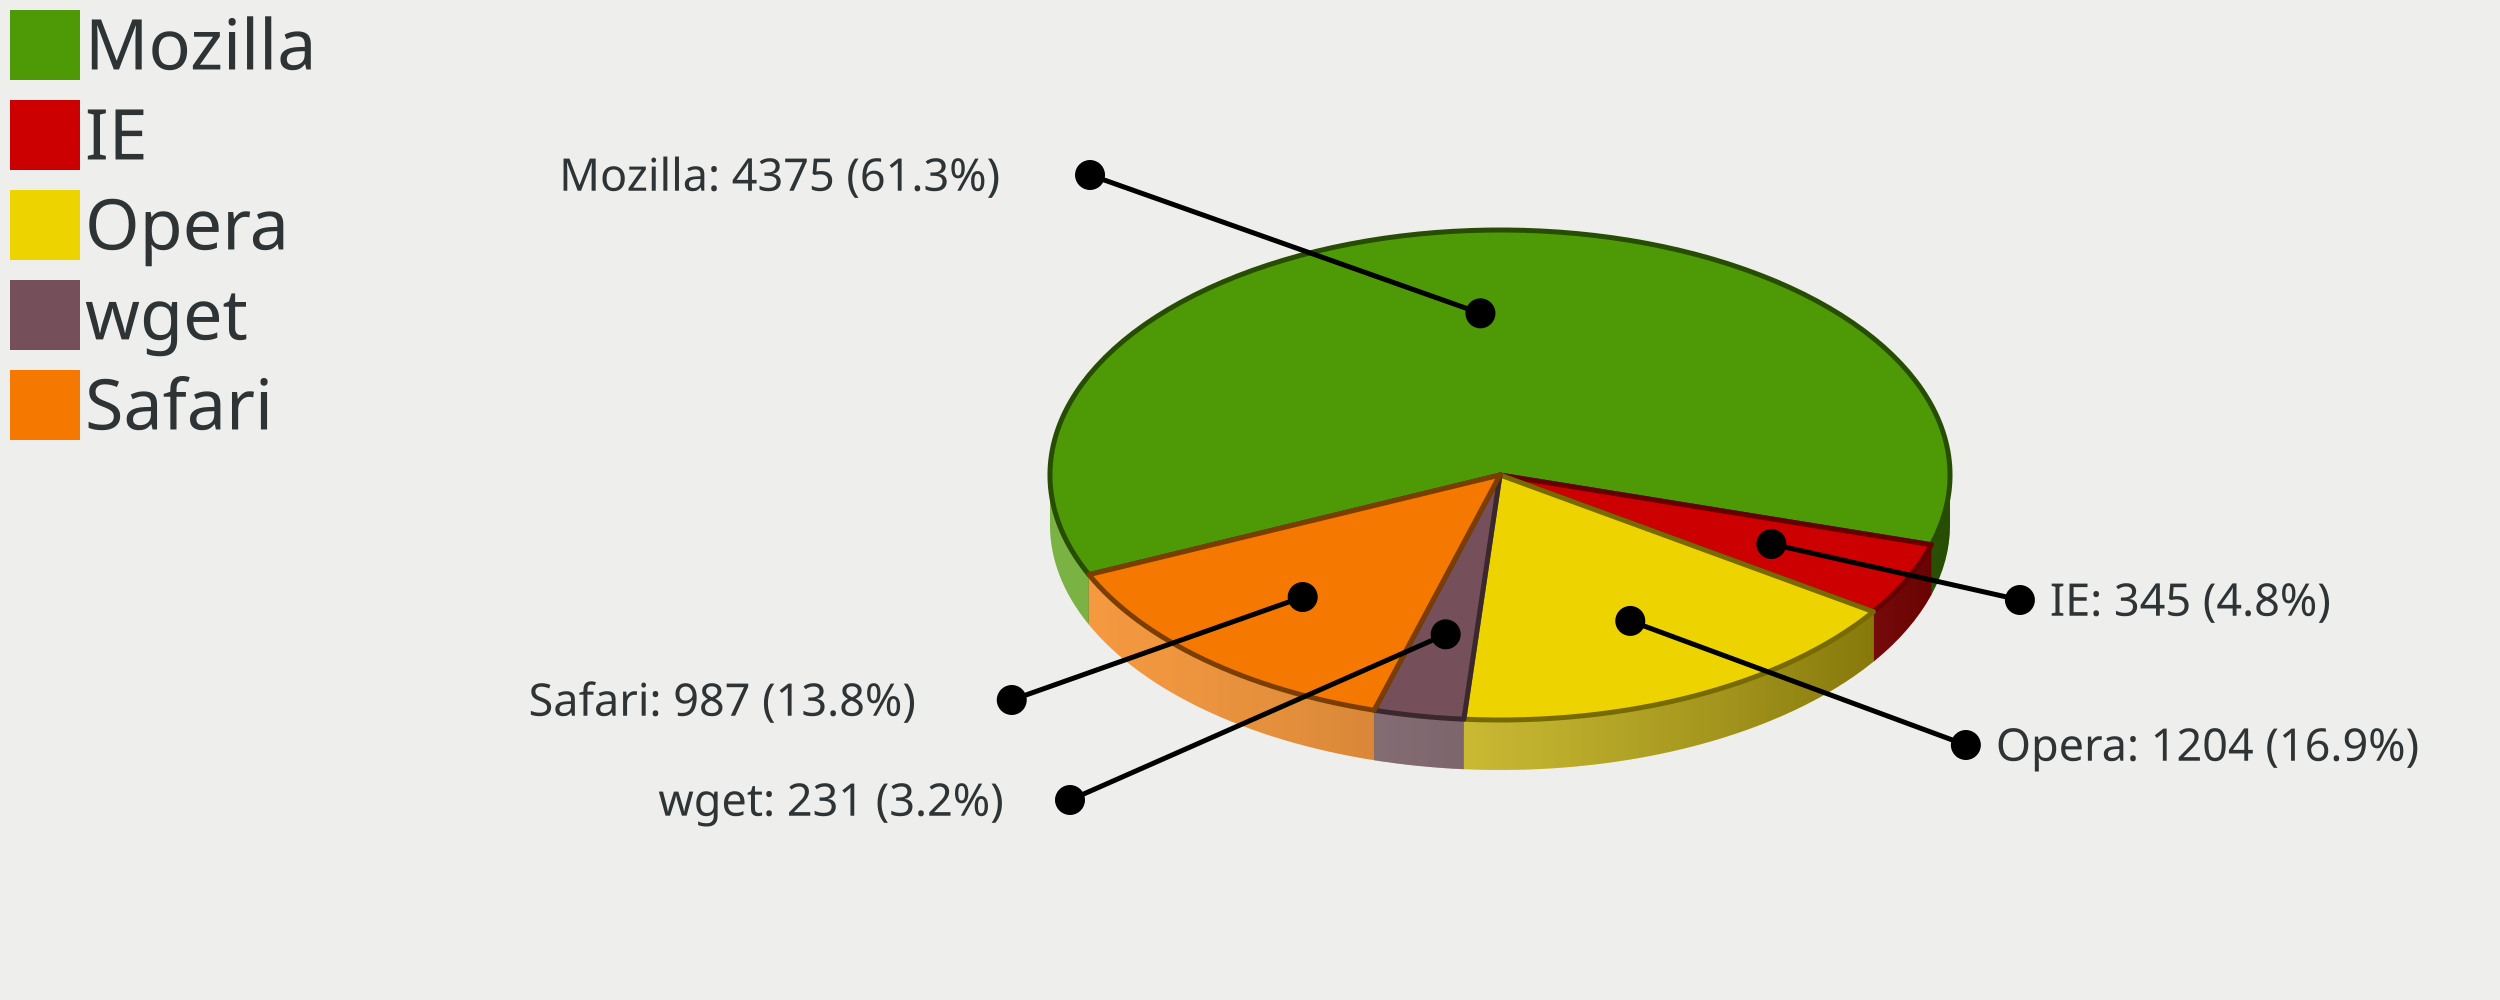
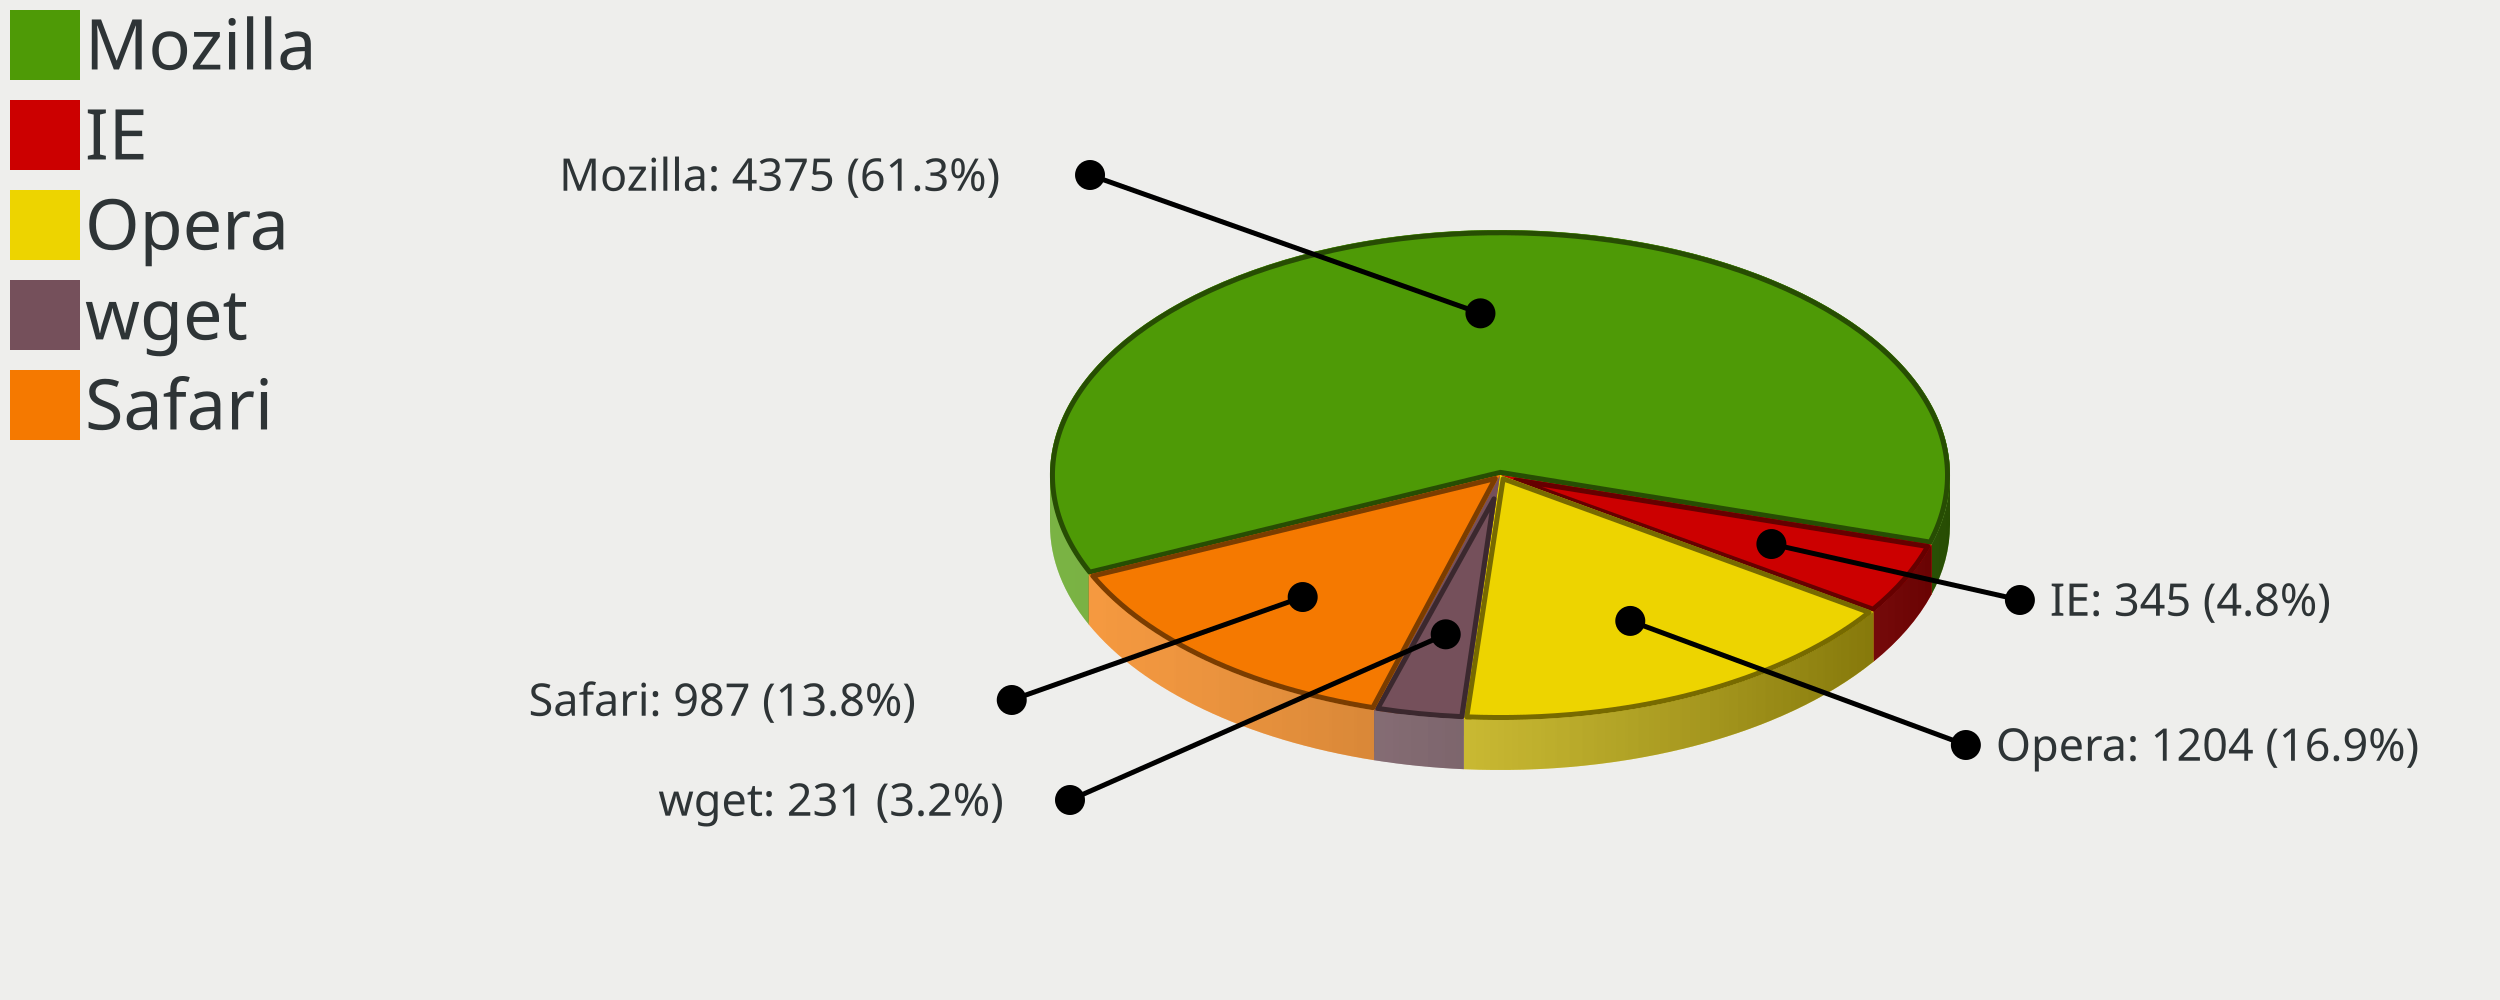
<svg xmlns="http://www.w3.org/2000/svg" xmlns:xlink="http://www.w3.org/1999/xlink" width="500" height="200" version="1.0" id="ezcGraph">
  <defs>
    <linearGradient id="Definition_LinearGradient_210_95_390_95_ffffffbf_0000007f">
      <stop offset="0" style="stop-color: #ffffff; stop-opacity: 0.25;" />
      <stop offset="1" style="stop-color: #000000; stop-opacity: 0.50;" />
    </linearGradient>
    <linearGradient id="LinearGradient_210_95_390_95_ffffffbf_0000007f" x1="210" y1="95" x2="390" y2="95" gradientUnits="userSpaceOnUse" xlink:href="#Definition_LinearGradient_210_95_390_95_ffffffbf_0000007f" />
  </defs>
  <g id="ezcGraphChart" color-rendering="optimizeQuality" shape-rendering="geometricPrecision" text-rendering="optimizeLegibility">
    <path d=" M 0,200 L 0,0 L 500,0 L 500,200 L 0,200 z " style="fill: #eeeeec; fill-opacity: 1.00; stroke: none;" id="ezcGraphPolygon_1" />
    <path d=" M 0,200 L 0,0 L 100,0 L 100,200 L 0,200 z " style="fill: #000000; fill-opacity: 0.00; stroke: none;" id="ezcGraphPolygon_2" />
    <path d=" M 2,16 L 2,2 L 16,2 L 16,16 L 2,16 z " style="fill: #4e9a06; fill-opacity: 1.00; stroke: none;" id="ezcGraphPolygon_3" />
    <path d=" M 2,34 L 2,20 L 16,20 L 16,34 L 2,34 z " style="fill: #cc0000; fill-opacity: 1.00; stroke: none;" id="ezcGraphPolygon_5" />
    <path d=" M 2,52 L 2,38 L 16,38 L 16,52 L 2,52 z " style="fill: #edd400; fill-opacity: 1.00; stroke: none;" id="ezcGraphPolygon_7" />
    <path d=" M 2,70 L 2,56 L 16,56 L 16,70 L 2,70 z " style="fill: #75505b; fill-opacity: 1.00; stroke: none;" id="ezcGraphPolygon_9" />
    <path d=" M 2,88 L 2,74 L 16,74 L 16,88 L 2,88 z " style="fill: #f57900; fill-opacity: 1.00; stroke: none;" id="ezcGraphPolygon_11" />
    <path d="M 210.00,105.00 A 90.00,49.00 0 0,0 217.78,124.93 L 217.78,114.93 A 90.00,49 0 0,1 210.00,95.00 z" style="fill: #4e9a06; fill-opacity: 1.00; stroke: none;" id="ezcGraphCircularArc_13" />
    <path d="M 210.00,105.00 A 90.00,49.00 0 0,0 217.78,124.93 L 217.78,114.93 A 90.00,49 0 0,1 210.00,95.00 z" style="fill: url(#LinearGradient_210_95_390_95_ffffffbf_0000007f); stroke: none;" />
    <path d="M 390.00,105.00 A 90.00,49.00 0 0,0 210.00,105.00 L 210.00,95.00 A 90.00,49 0 0,1 390.00,95.00 z" style="fill: #4e9a06; fill-opacity: 1.00; stroke: none;" id="ezcGraphCircularArc_14" />
    <path d="M 390.00,105.00 A 90.00,49.00 0 0,0 210.00,105.00 L 210.00,95.00 A 90.00,49 0 0,1 390.00,95.00 z" style="fill: url(#LinearGradient_210_95_390_95_ffffffbf_0000007f); stroke: none;" />
    <path d="M 386.28,118.94 A 90.00,49.00 0 0,0 390.00,105.00 L 390.00,95.00 A 90.00,49 0 0,1 386.28,108.94 z" style="fill: #4e9a06; fill-opacity: 1.00; stroke: none;" id="ezcGraphCircularArc_15" />
    <path d="M 386.28,118.94 A 90.00,49.00 0 0,0 390.00,105.00 L 390.00,95.00 A 90.00,49 0 0,1 386.28,108.94 z" style="fill: url(#LinearGradient_210_95_390_95_ffffffbf_0000007f); stroke: none;" />
    <path d=" M 386.282,108.939 L 300,95 L 300,105 L 386.282,118.939 L 386.282,108.939 z " style="fill: #4e9a06; fill-opacity: 1.00; stroke: none;" id="ezcGraphPolygon_16" />
    <path d=" M 300.5,95.587 L 300.5,104.574 L 385.782,118.351 L 385.782,109.364 L 300.5,95.587 z " style="fill: none; stroke: #274d03; stroke-width: 1; stroke-opacity: 1.00; stroke-linecap: round; stroke-linejoin: round;" id="ezcGraphPolygon_17" />
    <path d=" M 386.282,108.939 L 300,95 L 300,105 L 386.282,118.939 L 386.282,108.939 z " style="fill: #cc0000; fill-opacity: 1.00; stroke: none;" id="ezcGraphPolygon_18" />
    <path d=" M 300.5,95.587 L 300.5,104.574 L 385.782,118.351 L 385.782,109.364 L 300.5,95.587 z " style="fill: none; stroke: #660000; stroke-width: 1; stroke-opacity: 1.00; stroke-linecap: round; stroke-linejoin: round;" id="ezcGraphPolygon_19" />
    <path d=" M 217.781,114.93 L 300,95 L 300,105 L 217.781,124.93 L 217.781,114.93 z " style="fill: #4e9a06; fill-opacity: 1.00; stroke: none;" id="ezcGraphPolygon_20" />
    <path d=" M 299.5,95.636 L 299.5,104.607 L 218.281,124.294 L 218.281,115.323 L 299.5,95.636 z " style="fill: none; stroke: #274d03; stroke-width: 1; stroke-opacity: 1.00; stroke-linecap: round; stroke-linejoin: round;" id="ezcGraphPolygon_21" />
    <path d=" M 217.781,114.93 L 300,95 L 300,105 L 217.781,124.93 L 217.781,114.93 z " style="fill: #f57900; fill-opacity: 1.00; stroke: none;" id="ezcGraphPolygon_22" />
    <path d=" M 299.5,95.636 L 299.5,104.607 L 218.281,124.294 L 218.281,115.323 L 299.5,95.636 z " style="fill: none; stroke: #7b3d00; stroke-width: 1; stroke-opacity: 1.00; stroke-linecap: round; stroke-linejoin: round;" id="ezcGraphPolygon_23" />
    <path d=" M 374.687,122.341 L 300,95 L 300,105 L 374.687,132.341 L 374.687,122.341 z " style="fill: #cc0000; fill-opacity: 1.00; stroke: none;" id="ezcGraphPolygon_24" />
    <path d=" M 300.5,95.716 L 300.5,104.651 L 374.187,131.626 L 374.187,122.691 L 300.5,95.716 z " style="fill: none; stroke: #660000; stroke-width: 1; stroke-opacity: 1.00; stroke-linecap: round; stroke-linejoin: round;" id="ezcGraphPolygon_25" />
    <path d=" M 374.687,122.341 L 300,95 L 300,105 L 374.687,132.341 L 374.687,122.341 z " style="fill: #edd400; fill-opacity: 1.00; stroke: none;" id="ezcGraphPolygon_26" />
    <path d=" M 300.5,95.716 L 300.5,104.651 L 374.187,131.626 L 374.187,122.691 L 300.5,95.716 z " style="fill: none; stroke: #776a00; stroke-width: 1; stroke-opacity: 1.00; stroke-linecap: round; stroke-linejoin: round;" id="ezcGraphPolygon_27" />
    <path d="M 374.69,132.34 A 90.00,49.00 0 0,0 386.28,118.94 L 386.28,108.94 A 90.00,49 0 0,1 374.69,122.34 z" style="fill: #cc0000; fill-opacity: 1.00; stroke: none;" id="ezcGraphCircularArc_28" />
    <path d="M 374.69,132.34 A 90.00,49.00 0 0,0 386.28,118.94 L 386.28,108.94 A 90.00,49 0 0,1 374.69,122.34 z" style="fill: url(#LinearGradient_210_95_390_95_ffffffbf_0000007f); stroke: none;" />
    <path d=" M 274.817,142.043 L 300,95 L 300,105 L 274.817,152.043 L 274.817,142.043 z " style="fill: #75505b; fill-opacity: 1.00; stroke: none;" id="ezcGraphPolygon_29" />
    <path d=" M 299.5,96.993 L 299.5,104.875 L 275.317,150.049 L 275.317,142.168 L 299.5,96.993 z " style="fill: none; stroke: #3b282e; stroke-width: 1; stroke-opacity: 1.00; stroke-linecap: round; stroke-linejoin: round;" id="ezcGraphPolygon_30" />
    <path d=" M 274.817,142.043 L 300,95 L 300,105 L 274.817,152.043 L 274.817,142.043 z " style="fill: #f57900; fill-opacity: 1.00; stroke: none;" id="ezcGraphPolygon_31" />
    <path d=" M 299.5,96.993 L 299.5,104.875 L 275.317,150.049 L 275.317,142.168 L 299.5,96.993 z " style="fill: none; stroke: #7b3d00; stroke-width: 1; stroke-opacity: 1.00; stroke-linecap: round; stroke-linejoin: round;" id="ezcGraphPolygon_32" />
    <path d=" M 292.774,143.842 L 300,95 L 300,105 L 292.774,153.842 L 292.774,143.842 z " style="fill: #edd400; fill-opacity: 1.00; stroke: none;" id="ezcGraphPolygon_33" />
    <path d=" M 299.5,101.796 L 299.5,104.963 L 293.274,147.046 L 293.274,143.879 L 299.5,101.796 z " style="fill: none; stroke: #776a00; stroke-width: 1; stroke-opacity: 1.00; stroke-linecap: round; stroke-linejoin: round;" id="ezcGraphPolygon_34" />
    <path d=" M 292.774,143.842 L 300,95 L 300,105 L 292.774,153.842 L 292.774,143.842 z " style="fill: #75505b; fill-opacity: 1.00; stroke: none;" id="ezcGraphPolygon_35" />
    <path d=" M 299.5,101.796 L 299.5,104.963 L 293.274,147.046 L 293.274,143.879 L 299.5,101.796 z " style="fill: none; stroke: #3b282e; stroke-width: 1; stroke-opacity: 1.00; stroke-linecap: round; stroke-linejoin: round;" id="ezcGraphPolygon_36" />
    <path d="M 217.78,124.93 A 90.00,49.00 0 0,0 274.82,152.04 L 274.82,142.04 A 90.00,49 0 0,1 217.78,114.93 z" style="fill: #f57900; fill-opacity: 1.00; stroke: none;" id="ezcGraphCircularArc_37" />
    <path d="M 217.78,124.93 A 90.00,49.00 0 0,0 274.82,152.04 L 274.82,142.04 A 90.00,49 0 0,1 217.78,114.93 z" style="fill: url(#LinearGradient_210_95_390_95_ffffffbf_0000007f); stroke: none;" />
    <path d="M 292.77,153.84 A 90.00,49.00 0 0,0 374.69,132.34 L 374.69,122.34 A 90.00,49 0 0,1 292.77,143.84 z" style="fill: #edd400; fill-opacity: 1.00; stroke: none;" id="ezcGraphCircularArc_38" />
    <path d="M 292.77,153.84 A 90.00,49.00 0 0,0 374.69,132.34 L 374.69,122.34 A 90.00,49 0 0,1 292.77,143.84 z" style="fill: url(#LinearGradient_210_95_390_95_ffffffbf_0000007f); stroke: none;" />
    <path d="M 274.82,152.04 A 90.00,49.00 0 0,0 292.77,153.84 L 292.77,143.84 A 90.00,49 0 0,1 274.82,142.04 z" style="fill: #75505b; fill-opacity: 1.00; stroke: none;" id="ezcGraphCircularArc_39" />
    <path d="M 274.82,152.04 A 90.00,49.00 0 0,0 292.77,153.84 L 292.77,143.84 A 90.00,49 0 0,1 274.82,142.04 z" style="fill: url(#LinearGradient_210_95_390_95_ffffffbf_0000007f); stroke: none;" />
    <path d="M 300.00,95.00 L 217.78,114.93 A 90.00,49.00 0 1,1 386.28,108.94 z" style="fill: #4e9a06; fill-opacity: 1.00; stroke: none;" id="ezcGraphCircleSector_40" />
-     <path d="M 300.00,95.00 L 217.78,114.93 A 90.00,49.00 0 1,1 386.28,108.94 z" style="fill: none; stroke: #274d03; stroke-width: 1; stroke-opacity: 1.00; stroke-linecap: round; stroke-linejoin: round;" id="ezcGraphCircleSector_41" />
+     <path d="M 300.06,94.47 L 217.95,114.43 A 89.50,48.50 0 1,1 386.03,108.42 z" style="fill: none; stroke: #274d03; stroke-width: 1; stroke-opacity: 1.00; stroke-linecap: round; stroke-linejoin: round;" id="ezcGraphCircleSector_41" />
    <path d="M 300.00,95.00 L 386.28,108.94 A 90.00,49.00 0 0,1 374.69,122.34 z" style="fill: #cc0000; fill-opacity: 1.00; stroke: none;" id="ezcGraphCircleSector_42" />
-     <path d="M 300.00,95.00 L 386.28,108.94 A 90.00,49.00 0 0,1 374.69,122.34 z" style="fill: none; stroke: #660000; stroke-width: 1; stroke-opacity: 1.00; stroke-linecap: round; stroke-linejoin: round;" id="ezcGraphCircleSector_43" />
+     <path d="M 303.15,96.01 L 385.55,109.30 A 89.50,48.50 0 0,1 374.61,121.85 z" style="fill: none; stroke: #660000; stroke-width: 1; stroke-opacity: 1.00; stroke-linecap: round; stroke-linejoin: round;" id="ezcGraphCircleSector_43" />
    <path d="M 300.00,95.00 L 374.69,122.34 A 90.00,49.00 0 0,1 292.77,143.84 z" style="fill: #edd400; fill-opacity: 1.00; stroke: none;" id="ezcGraphCircleSector_44" />
-     <path d="M 300.00,95.00 L 374.69,122.34 A 90.00,49.00 0 0,1 292.77,143.84 z" style="fill: none; stroke: #776a00; stroke-width: 1; stroke-opacity: 1.00; stroke-linecap: round; stroke-linejoin: round;" id="ezcGraphCircleSector_45" />
+     <path d="M 300.63,95.76 L 373.83,122.48 A 89.50,48.50 0 0,1 293.35,143.37 z" style="fill: none; stroke: #776a00; stroke-width: 1; stroke-opacity: 1.00; stroke-linecap: round; stroke-linejoin: round;" id="ezcGraphCircleSector_45" />
    <path d="M 300.00,95.00 L 292.77,143.84 A 90.00,49.00 0 0,1 274.82,142.04 z" style="fill: #75505b; fill-opacity: 1.00; stroke: none;" id="ezcGraphCircleSector_46" />
-     <path d="M 300.00,95.00 L 292.77,143.84 A 90.00,49.00 0 0,1 274.82,142.04 z" style="fill: none; stroke: #3b282e; stroke-width: 1; stroke-opacity: 1.00; stroke-linecap: round; stroke-linejoin: round;" id="ezcGraphCircleSector_47" />
+     <path d="M 298.79,99.78 L 292.35,143.33 A 89.50,48.50 0 0,1 275.55,141.68 z" style="fill: none; stroke: #3b282e; stroke-width: 1; stroke-opacity: 1.00; stroke-linecap: round; stroke-linejoin: round;" id="ezcGraphCircleSector_47" />
    <path d="M 300.00,95.00 L 274.82,142.04 A 90.00,49.00 0 0,1 217.78,114.93 z" style="fill: #f57900; fill-opacity: 1.00; stroke: none;" id="ezcGraphCircleSector_48" />
-     <path d="M 300.00,95.00 L 274.82,142.04 A 90.00,49.00 0 0,1 217.78,114.93 z" style="fill: none; stroke: #7b3d00; stroke-width: 1; stroke-opacity: 1.00; stroke-linecap: round; stroke-linejoin: round;" id="ezcGraphCircleSector_49" />
+     <path d="M 299.05,95.71 L 274.56,141.52 A 89.50,48.50 0 0,1 218.58,115.20 z" style="fill: none; stroke: #7b3d00; stroke-width: 1; stroke-opacity: 1.00; stroke-linecap: round; stroke-linejoin: round;" id="ezcGraphCircleSector_49" />
    <path d=" M 296.09,62.669 L 218.007,35" style="fill: none; stroke: #000000; stroke-width: 1; stroke-opacity: 1.00; stroke-linecap: round; stroke-linejoin: round;" id="ezcGraphLine_50" />
    <ellipse cx="296.09" cy="62.669" rx="3" ry="3" style="fill: #000000; fill-opacity: 1.00; stroke: none;" id="ezcGraphCircle_51" />
    <ellipse cx="218.007" cy="35" rx="3" ry="3" style="fill: #000000; fill-opacity: 1.00; stroke: none;" id="ezcGraphCircle_52" />
    <path d=" M 260.538,119.406 L 202.349,140" style="fill: none; stroke: #000000; stroke-width: 1; stroke-opacity: 1.00; stroke-linecap: round; stroke-linejoin: round;" id="ezcGraphLine_54" />
    <ellipse cx="260.538" cy="119.406" rx="3" ry="3" style="fill: #000000; fill-opacity: 1.00; stroke: none;" id="ezcGraphCircle_55" />
    <ellipse cx="202.349" cy="140" rx="3" ry="3" style="fill: #000000; fill-opacity: 1.00; stroke: none;" id="ezcGraphCircle_56" />
    <path d=" M 289.141,126.865 L 214,160" style="fill: none; stroke: #000000; stroke-width: 1; stroke-opacity: 1.00; stroke-linecap: round; stroke-linejoin: round;" id="ezcGraphLine_58" />
    <ellipse cx="289.141" cy="126.865" rx="3" ry="3" style="fill: #000000; fill-opacity: 1.00; stroke: none;" id="ezcGraphCircle_59" />
    <ellipse cx="214" cy="160" rx="3" ry="3" style="fill: #000000; fill-opacity: 1.00; stroke: none;" id="ezcGraphCircle_60" />
    <path d=" M 354.28,108.806 L 403.98,120" style="fill: none; stroke: #000000; stroke-width: 1; stroke-opacity: 1.00; stroke-linecap: round; stroke-linejoin: round;" id="ezcGraphLine_62" />
    <ellipse cx="354.28" cy="108.806" rx="3" ry="3" style="fill: #000000; fill-opacity: 1.00; stroke: none;" id="ezcGraphCircle_63" />
    <ellipse cx="403.98" cy="120" rx="3" ry="3" style="fill: #000000; fill-opacity: 1.00; stroke: none;" id="ezcGraphCircle_64" />
    <path d=" M 326.056,124.185 L 393.172,149" style="fill: none; stroke: #000000; stroke-width: 1; stroke-opacity: 1.00; stroke-linecap: round; stroke-linejoin: round;" id="ezcGraphLine_66" />
    <ellipse cx="326.056" cy="124.185" rx="3" ry="3" style="fill: #000000; fill-opacity: 1.00; stroke: none;" id="ezcGraphCircle_67" />
    <ellipse cx="393.172" cy="149" rx="3" ry="3" style="fill: #000000; fill-opacity: 1.00; stroke: none;" id="ezcGraphCircle_68" />
    <g id="ezcGraphTextBox_4">
      <path d=" M 16.5,17 L 16.5,1.5 L 69.94,1.5 L 69.94,17 L 16.5,17 z " style="fill: #ffffff; fill-opacity: 0.00; stroke: none;" id="ezcGraphPolygon_70" />
      <text id="ezcGraphTextBox_4_text" x="17" text-length="51.94px" y="13.9" style="font-size: 14px; font-family: sans-serif; fill: #2e3436; fill-opacity: 1.00; stroke: none;">Mozilla</text>
    </g>
    <g id="ezcGraphTextBox_6">
      <path d=" M 16.5,35 L 16.5,19.5 L 32.84,19.5 L 32.84,35 L 16.5,35 z " style="fill: #ffffff; fill-opacity: 0.00; stroke: none;" id="ezcGraphPolygon_71" />
      <text id="ezcGraphTextBox_6_text" x="17" text-length="14.84px" y="31.9" style="font-size: 14px; font-family: sans-serif; fill: #2e3436; fill-opacity: 1.00; stroke: none;">IE</text>
    </g>
    <g id="ezcGraphTextBox_8">
      <path d=" M 16.5,53 L 16.5,37.5 L 55.1,37.5 L 55.1,53 L 16.5,53 z " style="fill: #ffffff; fill-opacity: 0.00; stroke: none;" id="ezcGraphPolygon_72" />
      <text id="ezcGraphTextBox_8_text" x="17" text-length="37.1px" y="49.9" style="font-size: 14px; font-family: sans-serif; fill: #2e3436; fill-opacity: 1.00; stroke: none;">Opera</text>
    </g>
    <g id="ezcGraphTextBox_10">
      <path d=" M 16.5,71 L 16.5,55.5 L 47.68,55.5 L 47.68,71 L 16.5,71 z " style="fill: #ffffff; fill-opacity: 0.00; stroke: none;" id="ezcGraphPolygon_73" />
      <text id="ezcGraphTextBox_10_text" x="17" text-length="29.68px" y="67.9" style="font-size: 14px; font-family: sans-serif; fill: #2e3436; fill-opacity: 1.00; stroke: none;">wget</text>
    </g>
    <g id="ezcGraphTextBox_12">
      <path d=" M 16.5,89 L 16.5,73.5 L 62.52,73.5 L 62.52,89 L 16.5,89 z " style="fill: #ffffff; fill-opacity: 0.00; stroke: none;" id="ezcGraphPolygon_74" />
      <text id="ezcGraphTextBox_12_text" x="17" text-length="44.52px" y="85.9" style="font-size: 14px; font-family: sans-serif; fill: #2e3436; fill-opacity: 1.00; stroke: none;">Safari</text>
    </g>
    <g id="ezcGraphTextBox_53">
      <path d=" M 111.337,40.5 L 111.337,30 L 213.007,30 L 213.007,40.5 L 111.337,40.5 z " style="fill: #ffffff; fill-opacity: 0.00; stroke: none;" id="ezcGraphPolygon_75" />
      <text id="ezcGraphTextBox_53_text" x="111.837" text-length="100.17px" y="38.15" style="font-size: 9px; font-family: sans-serif; fill: #2e3436; fill-opacity: 1.00; stroke: none;">Mozilla: 4375 (61.3%)</text>
    </g>
    <g id="ezcGraphTextBox_57">
      <path d=" M 105.219,145.5 L 105.219,135 L 197.349,135 L 197.349,145.5 L 105.219,145.5 z " style="fill: #ffffff; fill-opacity: 0.00; stroke: none;" id="ezcGraphPolygon_76" />
      <text id="ezcGraphTextBox_57_text" x="105.719" text-length="90.63px" y="143.15" style="font-size: 9px; font-family: sans-serif; fill: #2e3436; fill-opacity: 1.00; stroke: none;">Safari: 987 (13.8%)</text>
    </g>
    <g id="ezcGraphTextBox_61">
      <path d=" M 131.18,165.5 L 131.18,155 L 209,155 L 209,165.5 L 131.18,165.5 z " style="fill: #ffffff; fill-opacity: 0.00; stroke: none;" id="ezcGraphPolygon_77" />
      <text id="ezcGraphTextBox_61_text" x="131.68" text-length="76.32px" y="163.15" style="font-size: 9px; font-family: sans-serif; fill: #2e3436; fill-opacity: 1.00; stroke: none;">wget: 231 (3.2%)</text>
    </g>
    <g id="ezcGraphTextBox_65">
      <path d=" M 409.48,125.5 L 409.48,115 L 477.76,115 L 477.76,125.5 L 409.48,125.5 z " style="fill: #ffffff; fill-opacity: 0.00; stroke: none;" id="ezcGraphPolygon_78" />
      <text id="ezcGraphTextBox_65_text" x="409.98" text-length="66.78px" y="123.15" style="font-size: 9px; font-family: sans-serif; fill: #2e3436; fill-opacity: 1.00; stroke: none;">IE: 345 (4.8%)</text>
    </g>
    <g id="ezcGraphTextBox_69">
      <path d=" M 398.672,154.5 L 398.672,144 L 490.802,144 L 490.802,154.5 L 398.672,154.5 z " style="fill: #ffffff; fill-opacity: 0.00; stroke: none;" id="ezcGraphPolygon_79" />
      <text id="ezcGraphTextBox_69_text" x="399.172" text-length="90.63px" y="152.15" style="font-size: 9px; font-family: sans-serif; fill: #2e3436; fill-opacity: 1.00; stroke: none;">Opera: 1204 (16.9%)</text>
    </g>
  </g>
</svg>
